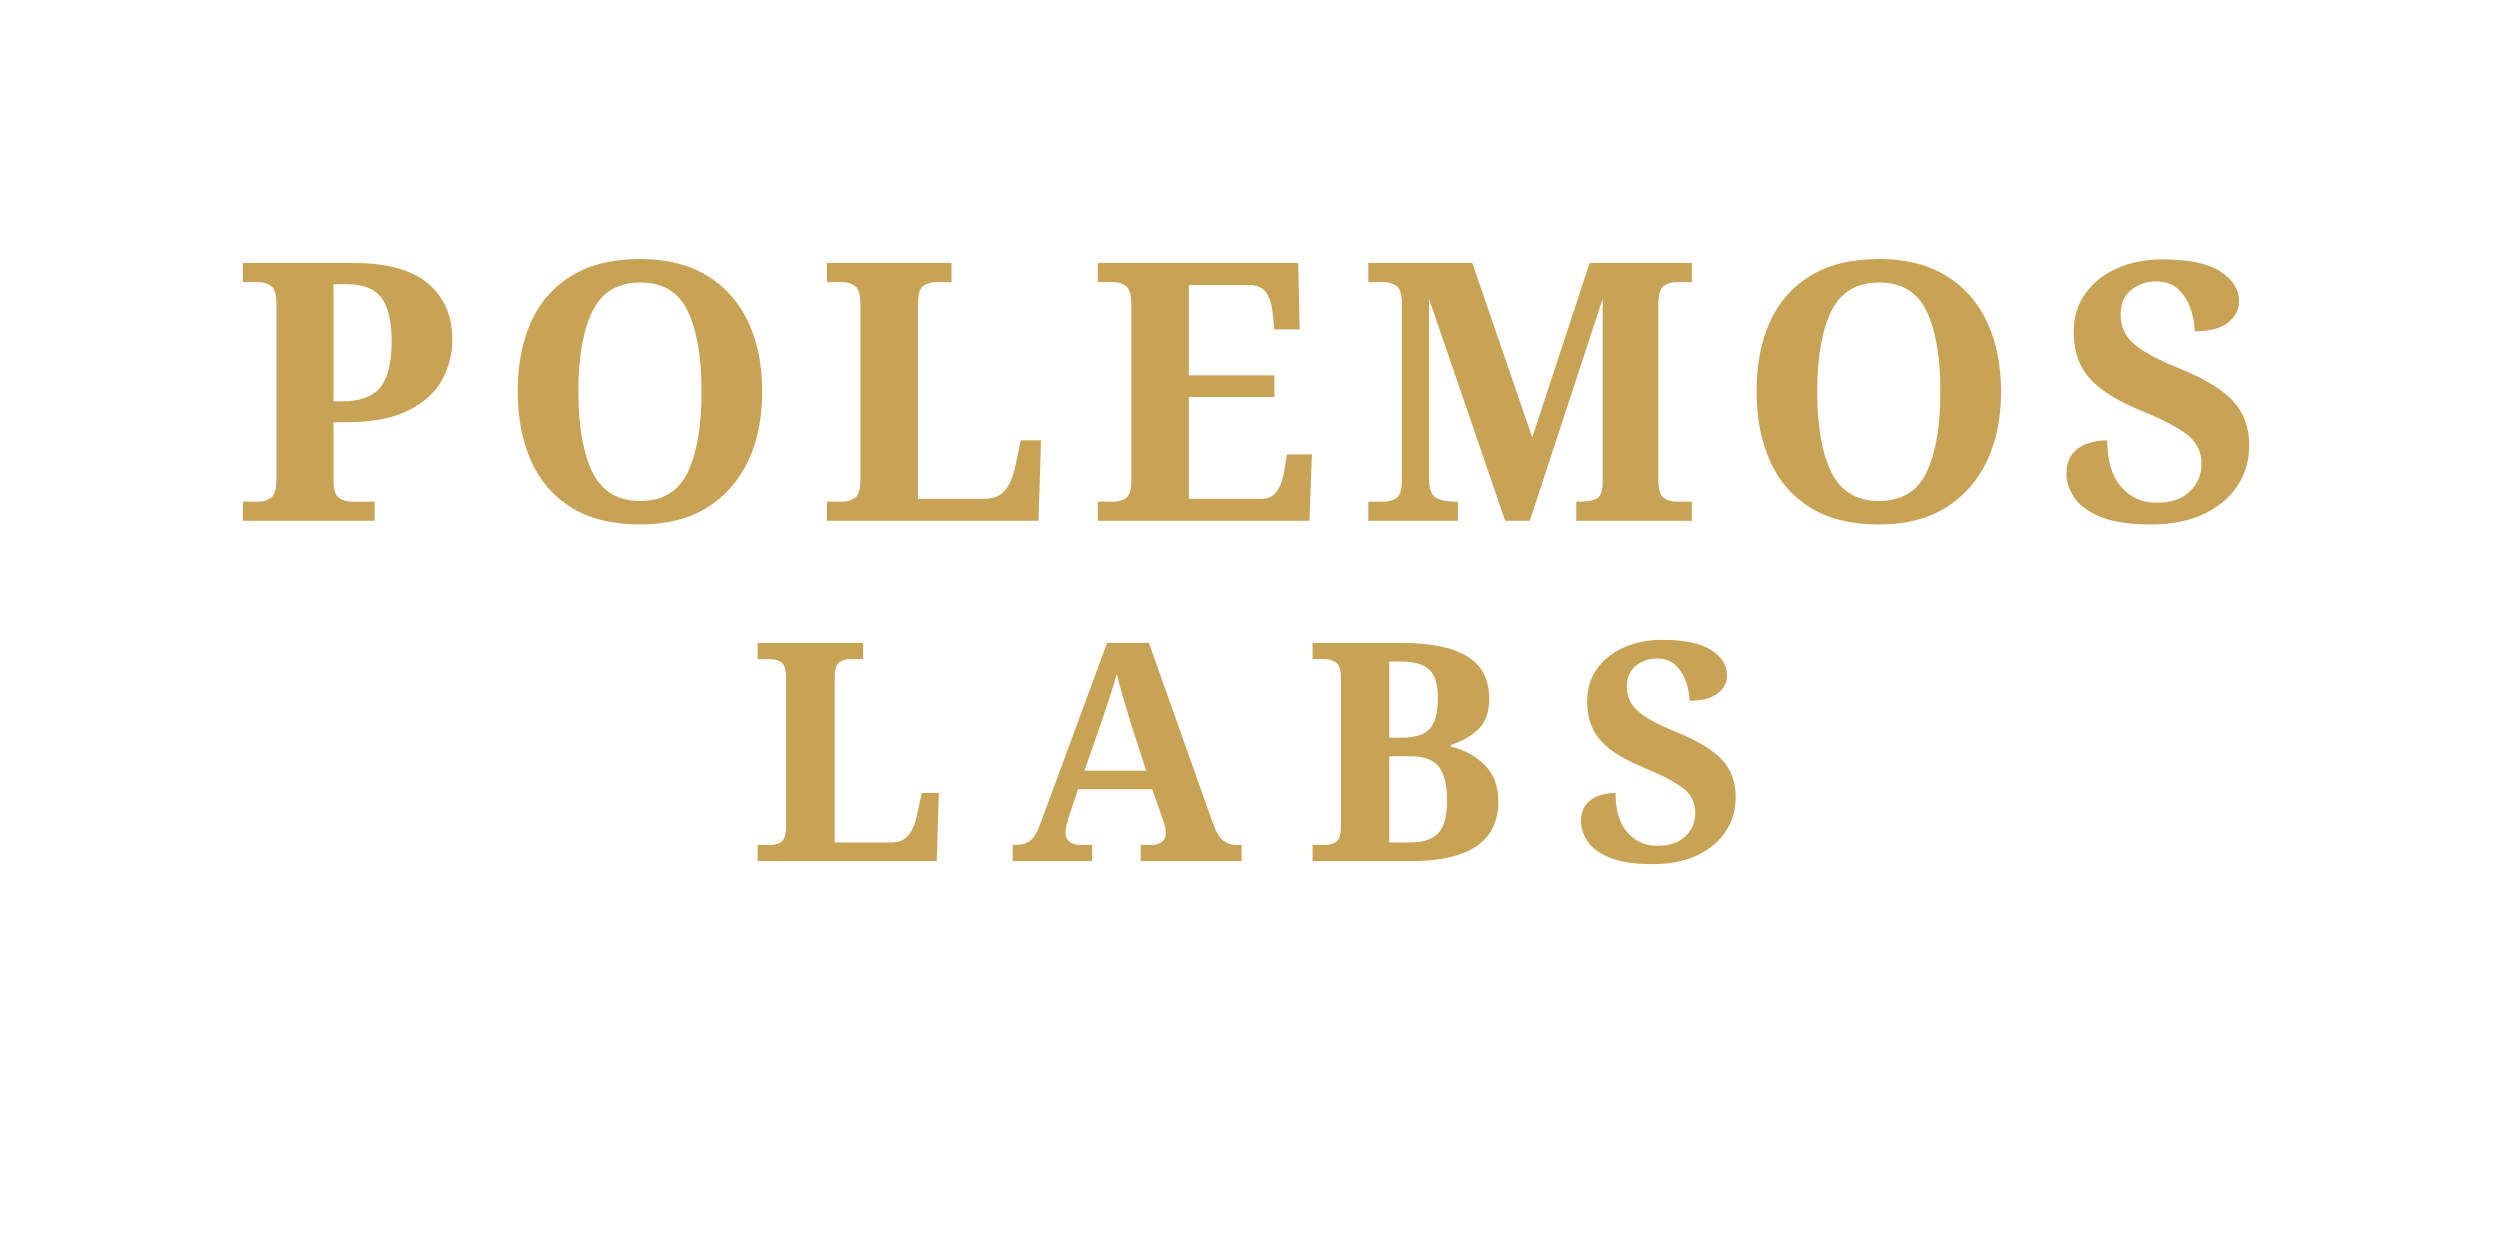
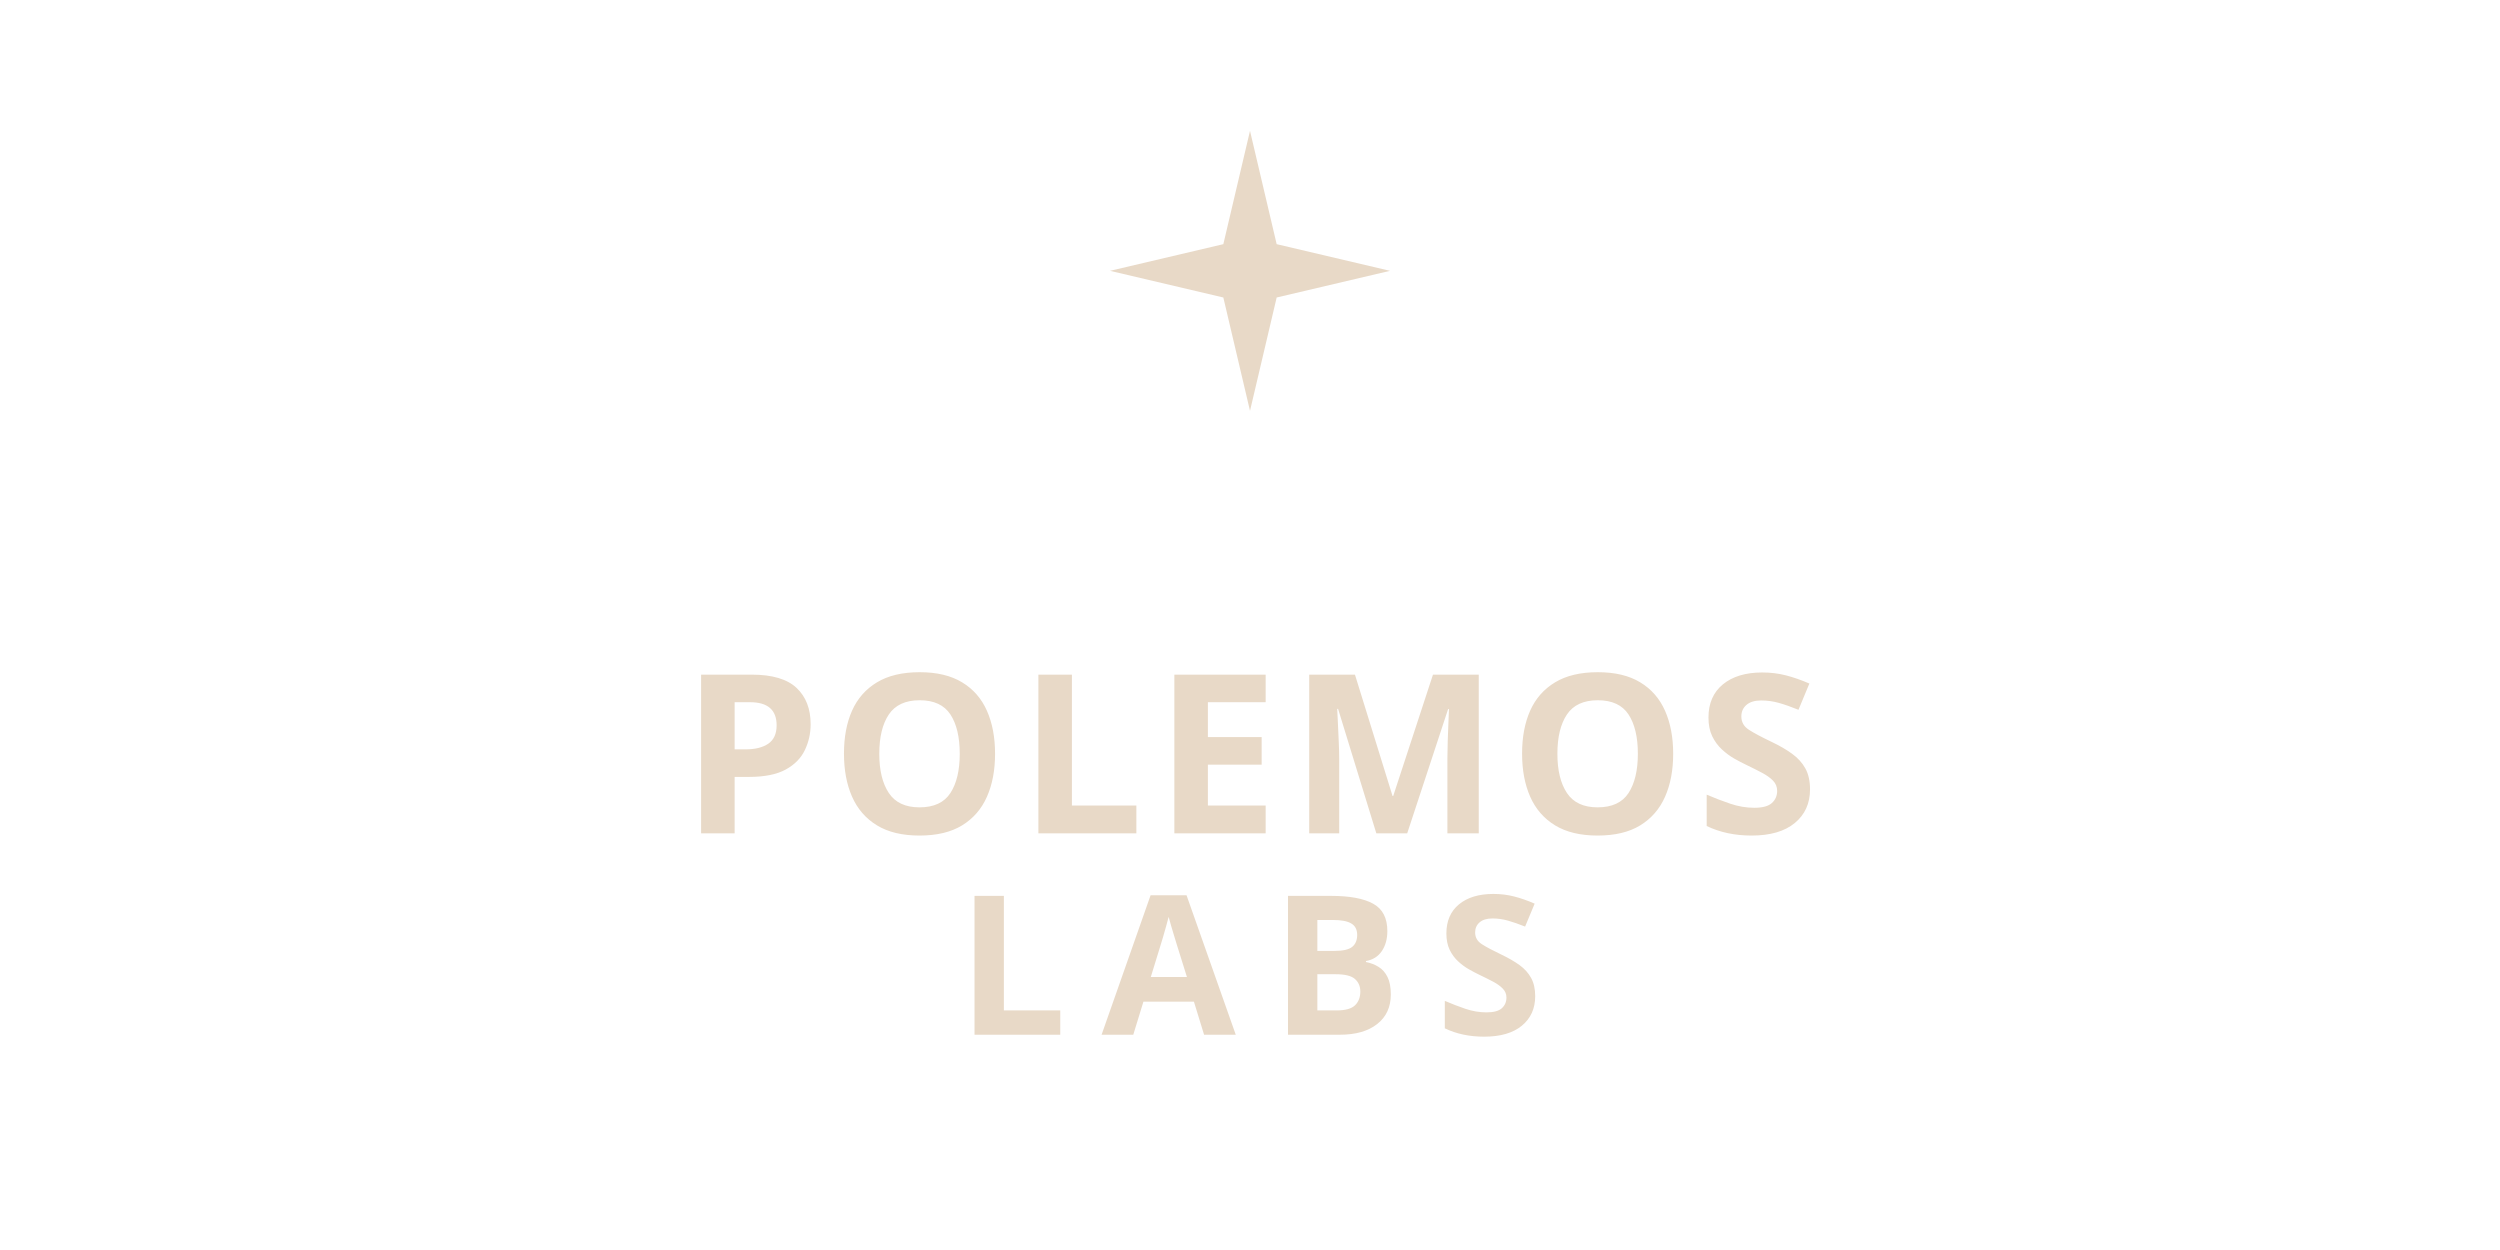
- <svg xmlns="http://www.w3.org/2000/svg" width="720" height="360" viewBox="0 0 720 360" fill="none" role="img" aria-labelledby="title desc">
-   <rect width="720" height="360" fill="transparent" />
-   <text x="360" y="150" text-anchor="middle" fill="#C8A255" font-family="Cormorant Garamond, Georgia, serif" font-size="104" font-weight="600" letter-spacing="10">POLEMOS</text>
-   <text x="360" y="248" text-anchor="middle" fill="#C8A255" font-family="Cormorant Garamond, Georgia, serif" font-size="88" font-weight="600" letter-spacing="18">LABS</text>
+ <svg xmlns="http://www.w3.org/2000/svg" width="720" height="360" viewBox="0 0 720 360" fill="none" role="img" aria-label="Polemos Labs">
+   <g transform="translate(312 30) scale(0.96)">
+     <path d="M 50 8 L 58 42 L 92 50 L 58 58 L 50 92 L 42 58 L 8 50 L 42 42 Z" fill="#e8d9c7" />
+   </g>
+   <text x="360" y="240" text-anchor="middle" fill="#e8d9c7" font-family="Bricolage Grotesque, Instrument Sans, system-ui, sans-serif" font-size="64" font-weight="700" letter-spacing="3">POLEMOS</text>
+   <text x="360" y="298" text-anchor="middle" fill="#e8d9c7" font-family="Bricolage Grotesque, Instrument Sans, system-ui, sans-serif" font-size="56" font-weight="700" letter-spacing="10">LABS</text>
</svg>
